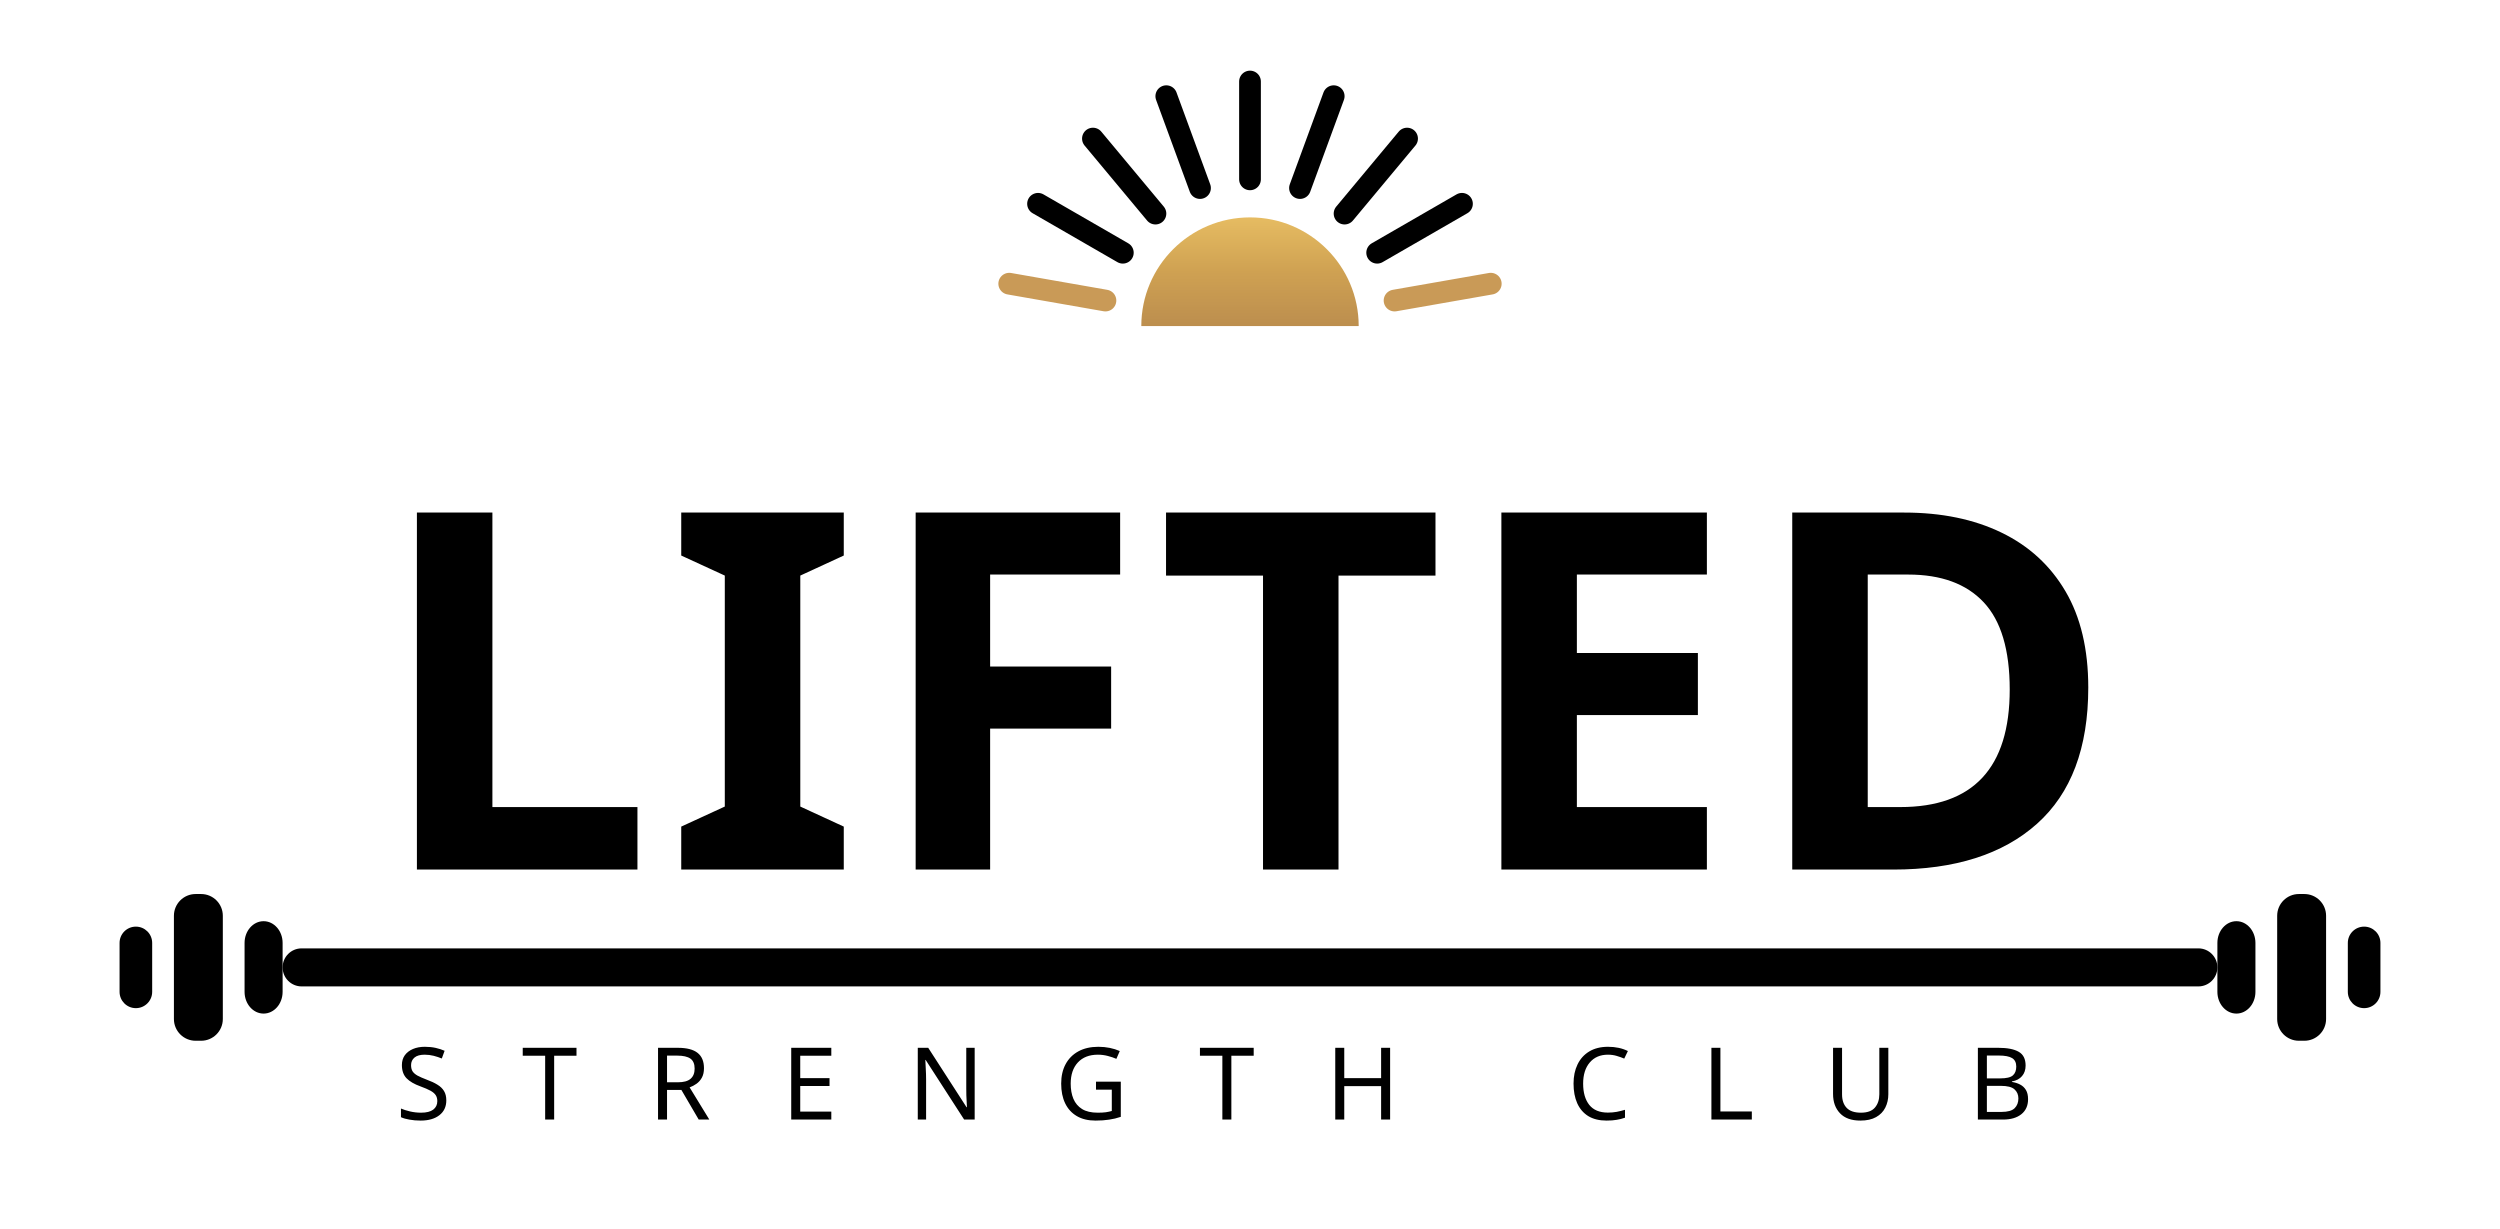
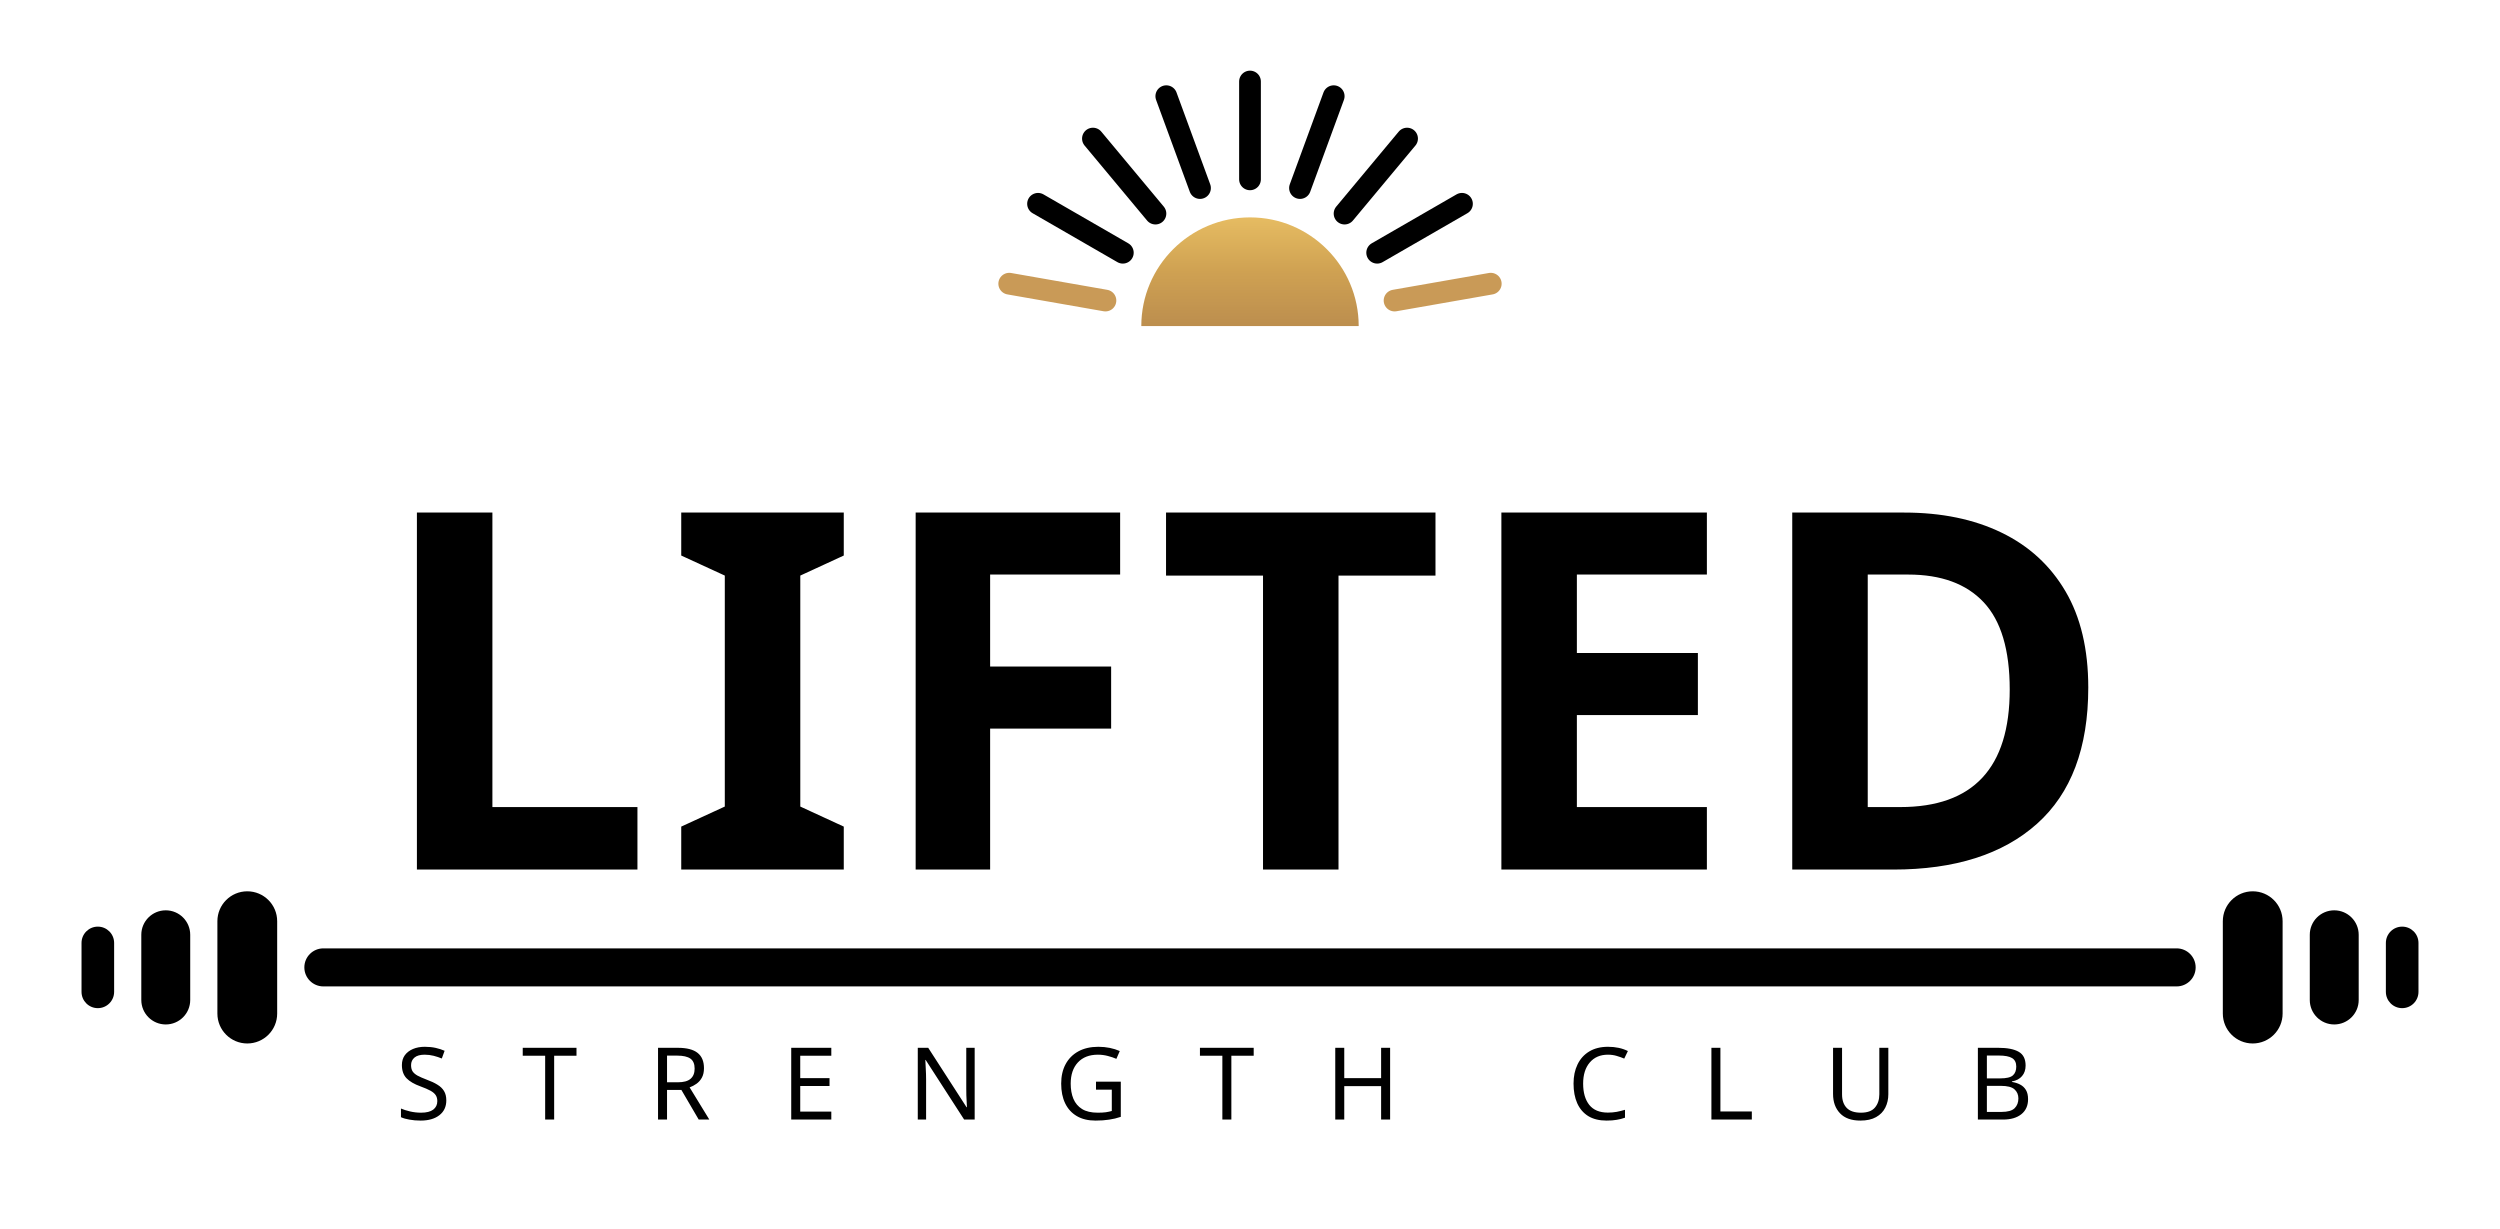
<svg xmlns="http://www.w3.org/2000/svg" viewBox="0 0 460 226" fill="none">
  <defs>
    <linearGradient id="lscSun" x1="0" y1="0" x2="0" y2="1">
      <stop offset="0" stop-color="#E6BC62" />
      <stop offset="0.5" stop-color="#CFA152" />
      <stop offset="1" stop-color="#BC8E4E" />
    </linearGradient>
  </defs>
  <line x1="203.4" y1="55.3" x2="185.7" y2="52.2" stroke="#C99A57" stroke-width="4.0" stroke-linecap="round" />
  <line x1="206.6" y1="46.5" x2="191.0" y2="37.5" stroke="currentColor" stroke-width="4.0" stroke-linecap="round" />
  <line x1="212.6" y1="39.3" x2="201.1" y2="25.5" stroke="currentColor" stroke-width="4.0" stroke-linecap="round" />
  <line x1="220.8" y1="34.6" x2="214.6" y2="17.7" stroke="currentColor" stroke-width="4.0" stroke-linecap="round" />
  <line x1="230.0" y1="33.0" x2="230.0" y2="15.0" stroke="currentColor" stroke-width="4.0" stroke-linecap="round" />
  <line x1="239.2" y1="34.6" x2="245.4" y2="17.7" stroke="currentColor" stroke-width="4.0" stroke-linecap="round" />
  <line x1="247.4" y1="39.3" x2="258.9" y2="25.5" stroke="currentColor" stroke-width="4.0" stroke-linecap="round" />
  <line x1="253.4" y1="46.5" x2="269.0" y2="37.5" stroke="currentColor" stroke-width="4.0" stroke-linecap="round" />
  <line x1="256.6" y1="55.3" x2="274.3" y2="52.2" stroke="#C99A57" stroke-width="4.0" stroke-linecap="round" />
  <path d="M 210 60 A 20 20 0 0 1 250 60 Z" fill="url(#lscSun)" />
  <text x="229.0" y="160" text-anchor="middle" font-family="Outfit, sans-serif" font-size="92" font-weight="600" letter-spacing="2" fill="currentColor">LIFTED</text>
-   <rect x="52.0" y="174.5" width="356.0" height="7.0" rx="3.5" fill="currentColor" />
-   <rect x="408.0" y="169.5" width="7.0" height="17.0" rx="4.0" fill="currentColor" />
-   <rect x="419.0" y="164.5" width="9.0" height="27.0" rx="4.0" fill="currentColor" />
-   <rect x="432.0" y="170.5" width="6.0" height="15.0" rx="3.0" fill="currentColor" />
-   <rect x="45.0" y="169.5" width="7.0" height="17.0" rx="4.0" fill="currentColor" />
-   <rect x="32.0" y="164.5" width="9.0" height="27.0" rx="4.0" fill="currentColor" />
-   <rect x="22.0" y="170.5" width="6.0" height="15.0" rx="3.0" fill="currentColor" />
+   <rect x="56.0" y="174.5" width="348.0" height="7.0" rx="3.5" fill="currentColor" />
+   <rect x="409.0" y="164.0" width="11.0" height="28.0" rx="5.5" fill="currentColor" />
+   <rect x="425.0" y="167.5" width="9.0" height="21.0" rx="4.5" fill="currentColor" />
+   <rect x="439.0" y="170.5" width="6.0" height="15.0" rx="3.0" fill="currentColor" />
+   <rect x="40.0" y="164.0" width="11.0" height="28.0" rx="5.5" fill="currentColor" />
+   <rect x="26.0" y="167.5" width="9.0" height="21.0" rx="4.5" fill="currentColor" />
+   <rect x="15.0" y="170.5" width="6.0" height="15.0" rx="3.0" fill="currentColor" />
  <text x="223.5" y="206" text-anchor="middle" font-family="Outfit, sans-serif" font-size="18.5" font-weight="500" letter-spacing="13" fill="currentColor">STRENGTH CLUB</text>
</svg>
